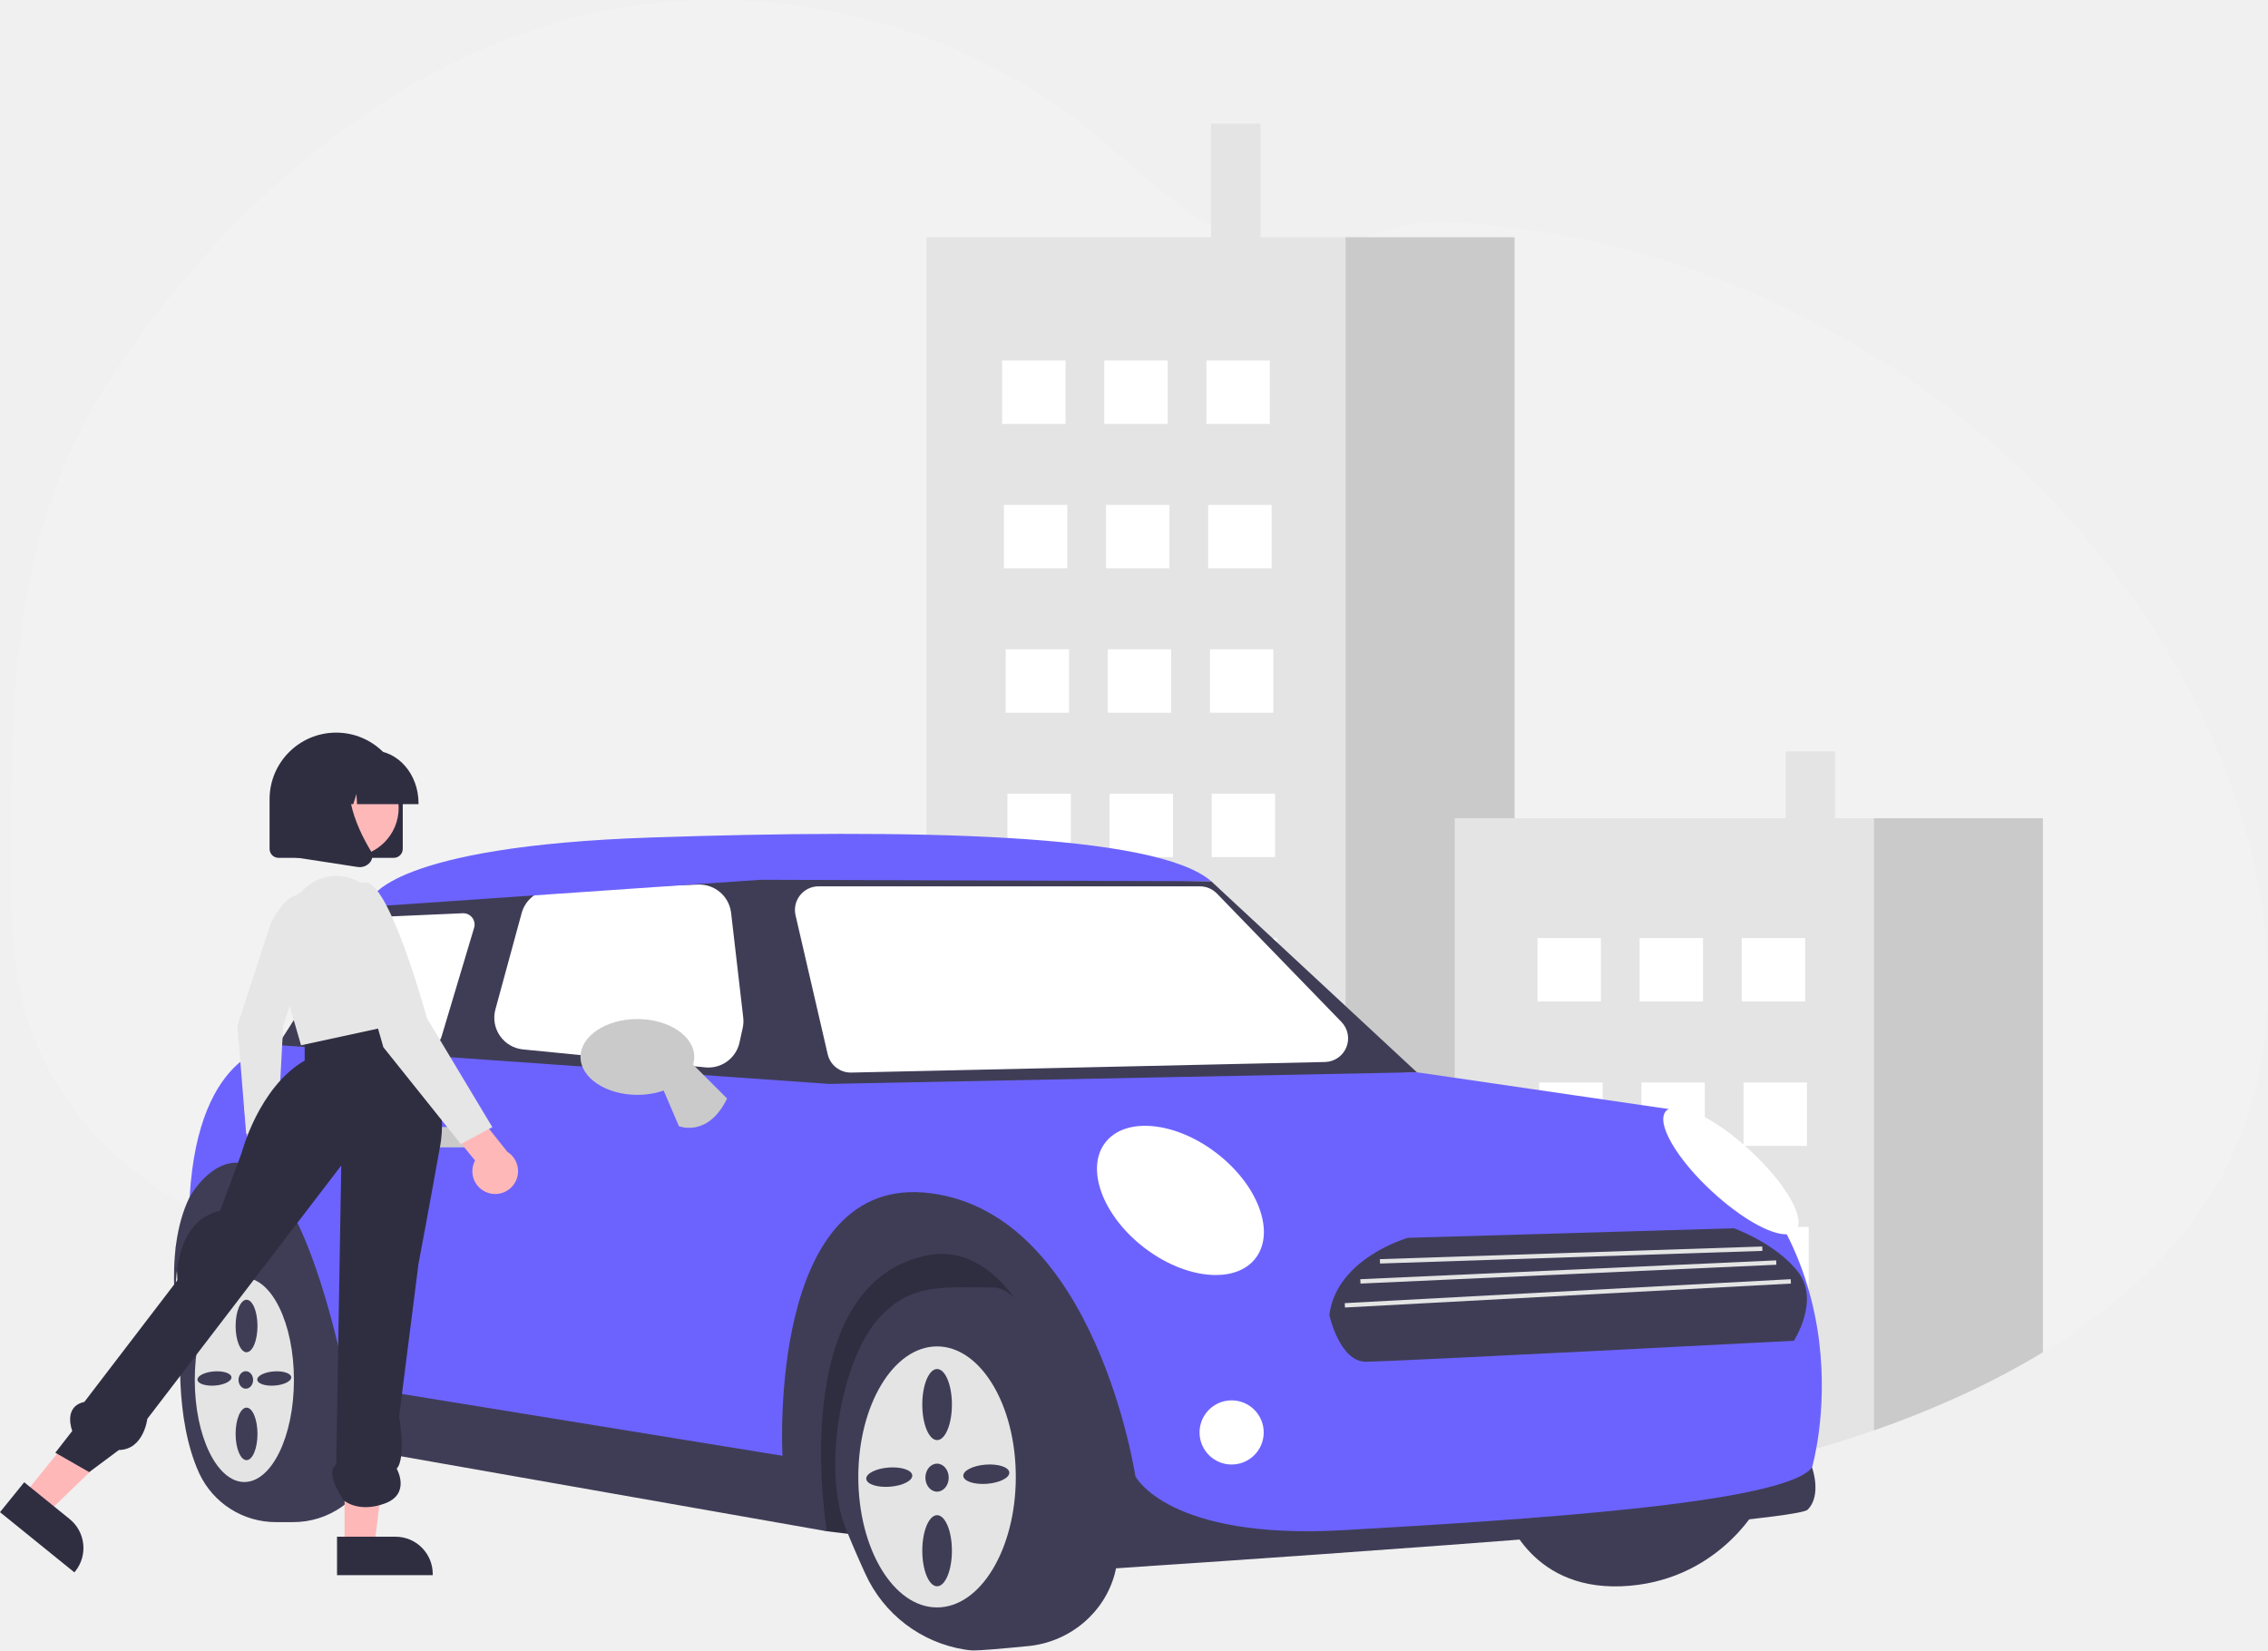
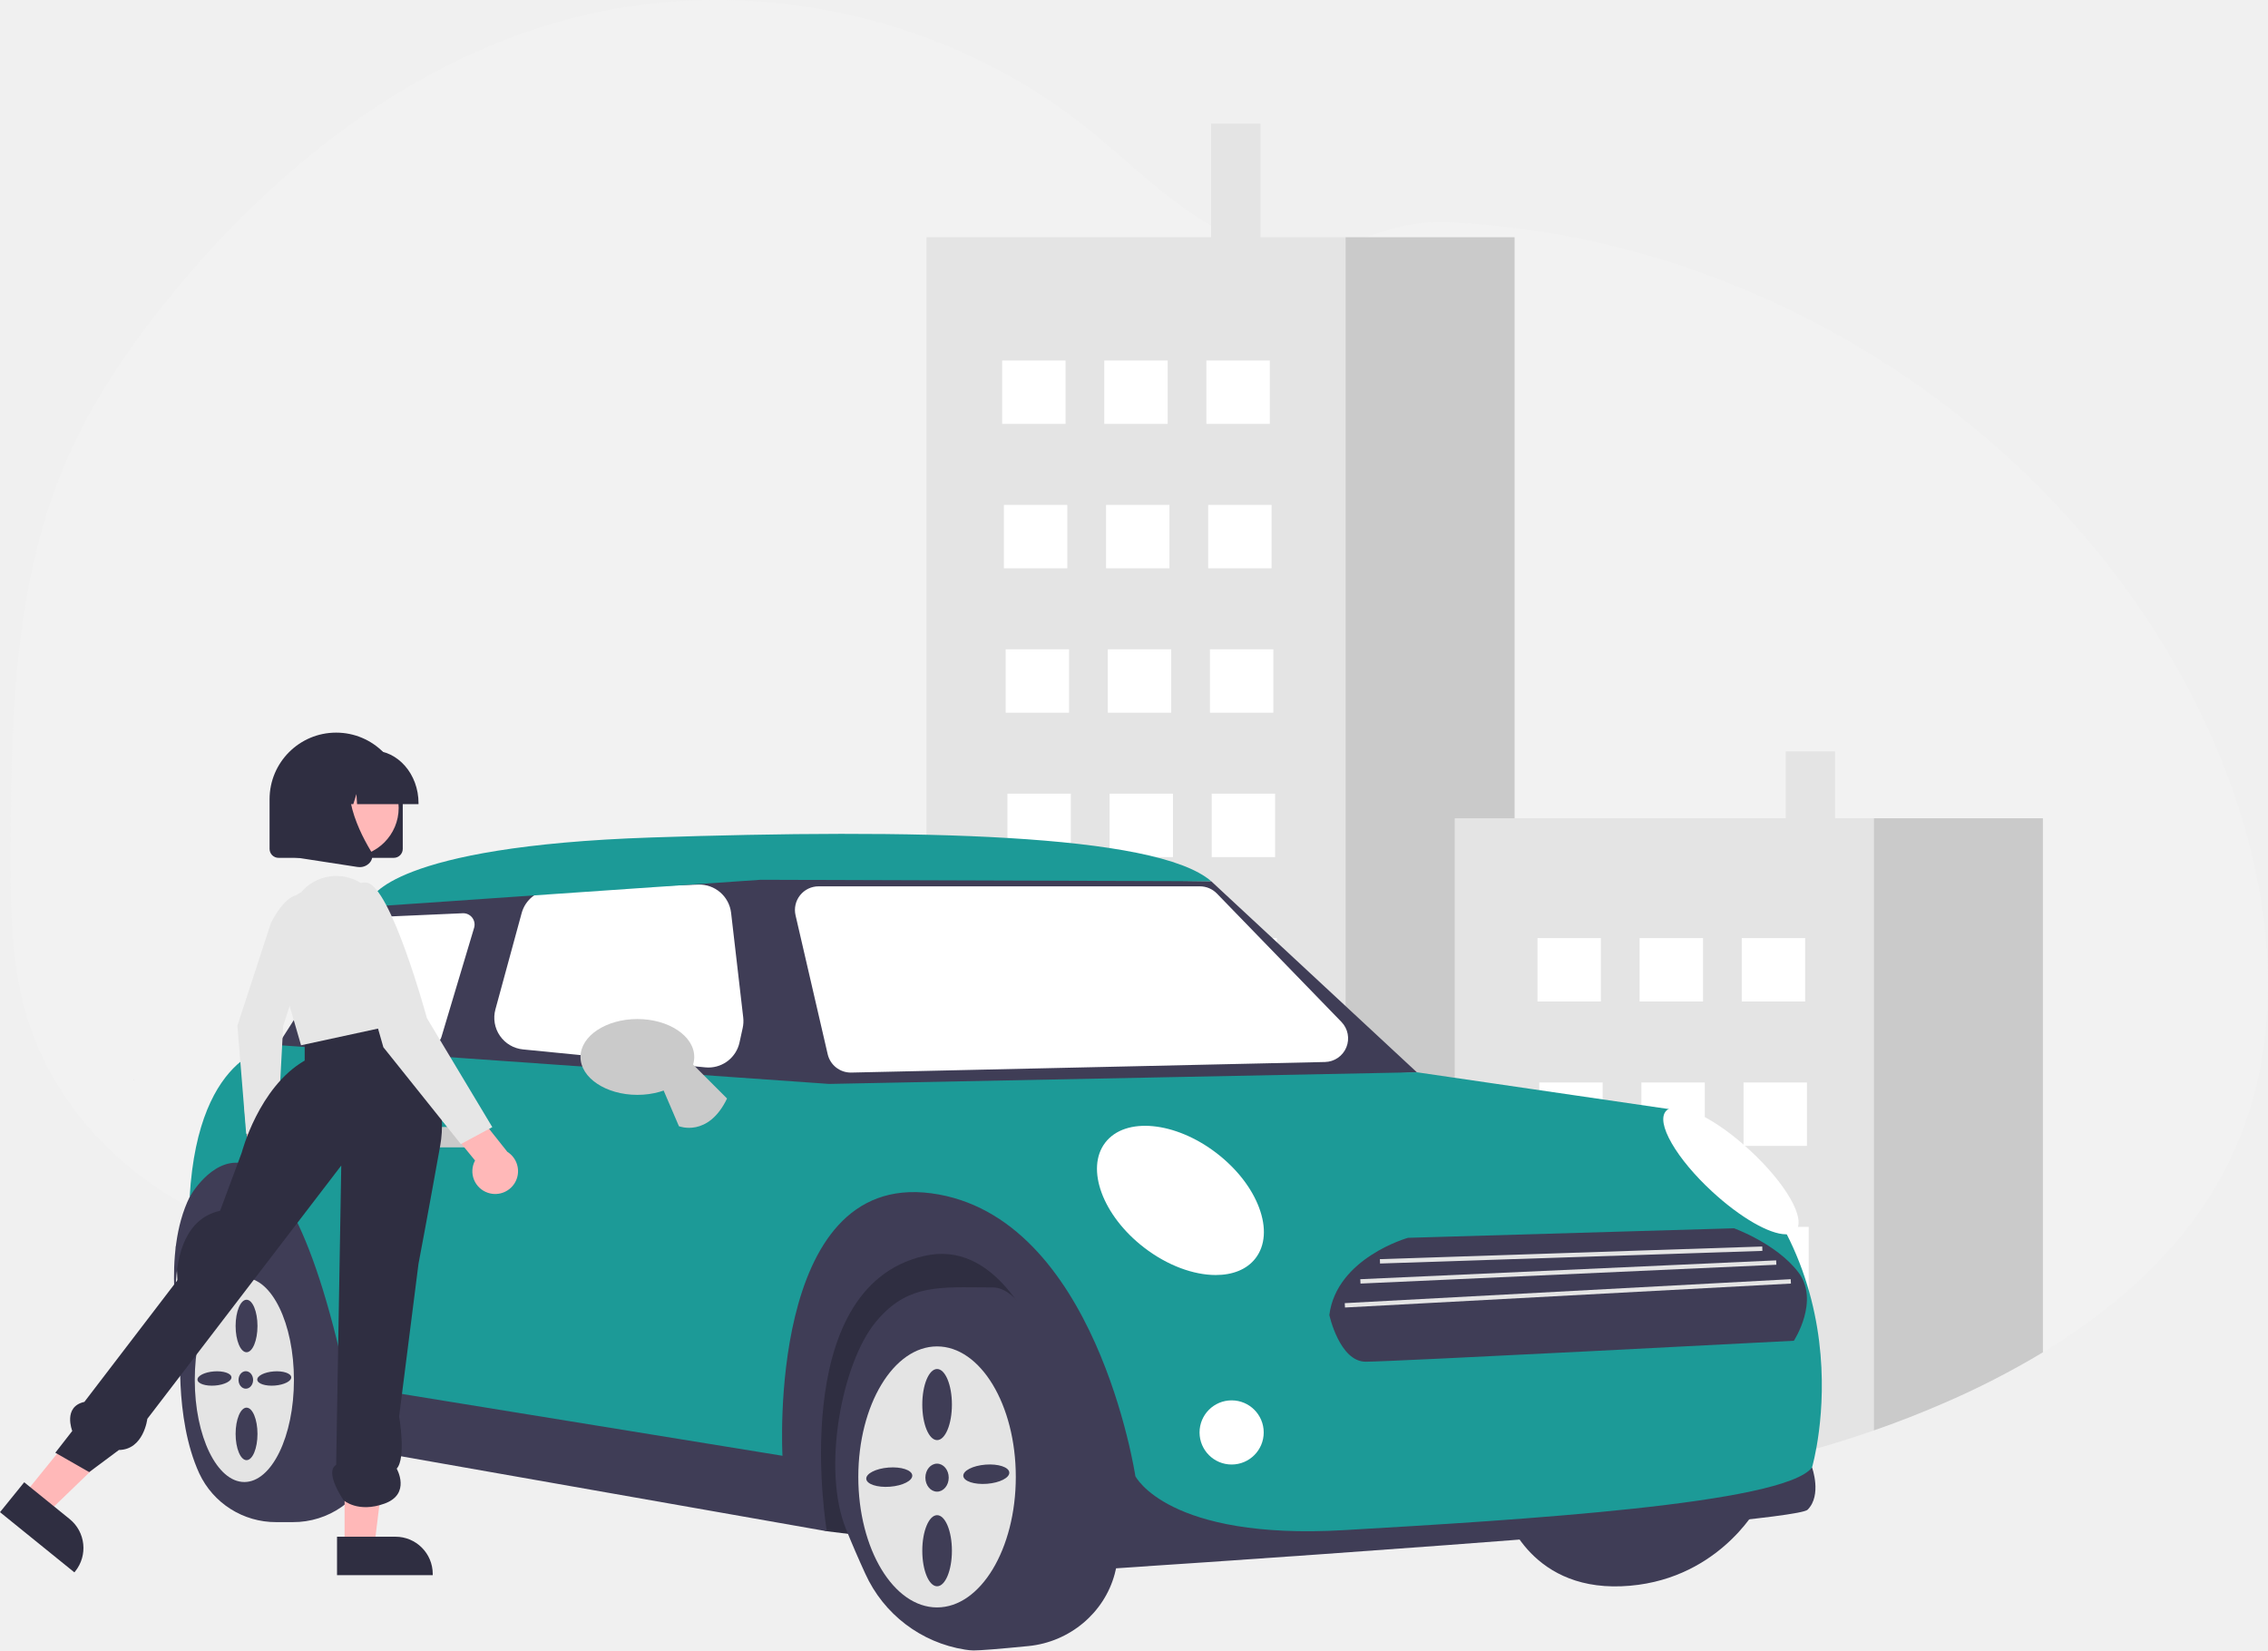
<svg xmlns="http://www.w3.org/2000/svg" id="f5797293-4767-4b98-be82-dd8b3477ccfb" data-name="Layer 1" width="1077.325" height="784.027" viewBox="0 0 1077.325 784.027">
  <path d="M1120.516,609.153c-18.84,38.87-51.46,68.61-88.78,91.24a392.456,392.456,0,0,1-47.64,24.39q-16.11,6.975-32.66,12.73c-54.73,19.11-112.64,28.45-170.65,28.48q-14.22.015-28.44-.73-4.08-.21-8.16-.48-21.495-1.425-42.85-4.57c-.28-.04-.57-.08-.85-.13a539.774,539.774,0,0,1-87.77-20.57q-8.325-2.7-16.55-5.67c-1.48-.52-2.96-1.07-4.43-1.61q-9.27-3.435-18.4-7.21-7.68-3.165-15.27-6.57-7.47-3.375-14.84-6.97-12.06-5.91-23.86-12.39-9.105-5.04-17.97-10.46a496.62,496.62,0,0,1-42.49-29.08q-7.23-5.52-14.26-11.32c-3.25-2.68-6.47-5.42-9.74-8.08-6.9-5.61-14-10.94-21.92-14.93a78.626,78.626,0,0,0-7.34-3.24,91.905,91.905,0,0,0-29.15-5.67c-16.99-.67-34.53,2.49-50.96,7.17-7.81,2.21-15.53,4.75-23.25,7.35q-4.755,1.605-9.5,3.22c-6.54,2.23-13.08,4.41-19.68,6.4-2.2.66-4.4,1.31-6.61,1.92a194.227,194.227,0,0,1-26.91,5.72,143.374,143.374,0,0,1-60.49-5.27l-1.67-.52c-2.8-.88-5.57-1.84-8.33-2.89l-1.67-.64q-3.989-1.545-7.83-3.31l-1.67-.76c-2.46-1.15-4.87-2.35-7.24-3.62-.2-.1-.39-.2-.59-.31-.92-.48-1.83-1-2.73-1.49a164.618,164.618,0,0,1-39.16-30.49c-.33-.33-.64-.67-1-1-1.59-1.72-3.15-3.47-4.66-5.26-.56-.66-1.12-1.32-1.67-2q-2.685-3.285-5.19-6.71c-.25-.33-.49-.67-.73-1a145.03,145.03,0,0,1-16.87-30.5c-.14-.33-.27-.67-.39-1q-1.995-5.145-3.65-10.47c-.45-1.48-.88-3-1.26-4.48-.13-.44-.25-.89-.36-1.33-5.47-21.72-6.06-44.31-6.06-66.77v-7.85c.16-36.33.72-73.28,6.08-109.11a6.036,6.036,0,0,1,.11-.74,344.024,344.024,0,0,1,7.31-35.82,265.599,265.599,0,0,1,12.31-36.3c12.33-29,30.26-55.39,50.17-79.85,50.1-61.51,115.87-113.22,192.85-132.51,82.95-20.83,175.14-.87,242.05,52.4,19.73,15.7,37.521,34.2,59.39,46.66q1.11.645,2.25,1.26,4.335,2.355,8.86,4.28a91.427,91.427,0,0,0,12.31,4.25c13.29,3.57,27.18,3.89,40.43-.54,1.08-.37,2.16-.76,3.23-1.19,2.27-.9,4.44-1.74,6.53-2.52,14.26-5.31,25.24-7.89,42.57-6.96a411.346,411.346,0,0,1,120.36,25.19c1.56.57,3.12,1.16,4.67,1.75,100.71,38.55,187.3,115.1,232.28,213.47q1.8,3.9,3.47,7.86C1140.426,474.623,1150.106,548.093,1120.516,609.153Z" transform="translate(-61.33735 -57.98653)" fill="#f2f2f2" style="isolation:isolate" />
  <polygon points="63.608 512.617 63.608 513.017 63.458 513.197 63.608 512.617" fill="#cacaca" />
  <path d="M302.285,630.833q-4.755,1.605-9.5,3.22v-3.22Z" transform="translate(-61.33735 -57.98653)" fill="#fff" />
  <rect x="575.296" y="58.768" width="23.422" height="58.555" fill="#e4e4e4" />
  <path d="M700.486,170.693v589.39a539.774,539.774,0,0,1-87.77-20.57q-8.325-2.7-16.55-5.67c-1.48-.52-2.96-1.07-4.43-1.61q-9.27-3.435-18.4-7.21-7.68-3.165-15.27-6.57-7.47-3.375-14.84-6.97-12.06-5.91-23.86-12.39-9.105-5.04-17.97-10.46v-517.94Z" transform="translate(-61.33735 -57.98653)" fill="#e4e4e4" />
  <path d="M780.785,170.693v595.3q-14.22.015-28.44-.73-4.08-.21-8.16-.48-21.495-1.425-42.85-4.57c-.28-.04-.57-.08-.85-.13v-589.39Z" transform="translate(-61.33735 -57.98653)" fill="#cacaca" />
  <rect x="476.029" y="171.26" width="30.114" height="30.114" fill="#fff" />
  <rect x="524.546" y="171.26" width="30.114" height="30.114" fill="#fff" />
  <rect x="573.063" y="171.26" width="30.114" height="30.114" fill="#fff" />
  <rect x="476.866" y="239.853" width="30.114" height="30.114" fill="#fff" />
  <rect x="525.382" y="239.853" width="30.114" height="30.114" fill="#fff" />
  <rect x="573.899" y="239.853" width="30.114" height="30.114" fill="#fff" />
  <rect x="477.702" y="308.445" width="30.114" height="30.114" fill="#fff" />
  <rect x="526.219" y="308.445" width="30.114" height="30.114" fill="#fff" />
  <rect x="574.736" y="308.445" width="30.114" height="30.114" fill="#fff" />
  <rect x="478.539" y="377.038" width="30.114" height="30.114" fill="#fff" />
  <rect x="527.055" y="377.038" width="30.114" height="30.114" fill="#fff" />
  <rect x="575.572" y="377.038" width="30.114" height="30.114" fill="#fff" />
  <rect x="479.375" y="445.631" width="30.114" height="30.114" fill="#fff" />
  <rect x="527.892" y="445.631" width="30.114" height="30.114" fill="#fff" />
  <rect x="576.409" y="445.631" width="30.114" height="30.114" fill="#fff" />
  <rect x="480.212" y="514.223" width="30.114" height="30.114" fill="#fff" />
  <rect x="528.728" y="514.223" width="30.114" height="30.114" fill="#fff" />
  <rect x="577.245" y="514.223" width="30.114" height="30.114" fill="#fff" />
  <rect x="481.048" y="582.816" width="30.114" height="30.114" fill="#fff" />
  <rect x="529.565" y="582.816" width="30.114" height="30.114" fill="#fff" />
  <rect x="578.082" y="582.816" width="30.114" height="30.114" fill="#fff" />
  <path d="M573.336,709.393v15.63q-7.68-3.165-15.27-6.57-7.47-3.375-14.84-6.97v-2.09Z" transform="translate(-61.33735 -57.98653)" fill="#fff" />
  <path d="M621.856,709.393v30.12h-9.14q-8.325-2.7-16.55-5.67c-1.48-.52-2.96-1.07-4.43-1.61v-22.84Z" transform="translate(-61.33735 -57.98653)" fill="#fff" />
  <rect x="578.918" y="651.409" width="30.114" height="30.114" fill="#fff" />
  <rect x="848.27" y="356.962" width="23.422" height="34.704" fill="#e4e4e4" />
  <path d="M951.436,446.673v290.84c-54.73,19.11-112.64,28.45-170.65,28.48q-14.22.015-28.44-.73v-318.59Z" transform="translate(-61.33735 -57.98653)" fill="#e4e4e4" />
  <path d="M1031.736,446.673v253.72a392.456,392.456,0,0,1-47.64,24.39q-16.11,6.975-32.66,12.73v-290.84Z" transform="translate(-61.33735 -57.98653)" fill="#cacaca" />
  <rect x="730.324" y="445.631" width="30.114" height="30.114" fill="#fff" />
  <rect x="778.841" y="445.631" width="30.114" height="30.114" fill="#fff" />
  <rect x="827.357" y="445.631" width="30.114" height="30.114" fill="#fff" />
  <rect x="731.16" y="514.223" width="30.114" height="30.114" fill="#fff" />
  <rect x="779.677" y="514.223" width="30.114" height="30.114" fill="#fff" />
  <rect x="828.194" y="514.223" width="30.114" height="30.114" fill="#fff" />
  <rect x="731.997" y="582.816" width="30.114" height="30.114" fill="#fff" />
  <rect x="780.514" y="582.816" width="30.114" height="30.114" fill="#fff" />
  <rect x="829.03" y="582.816" width="30.114" height="30.114" fill="#fff" />
  <rect x="732.833" y="651.409" width="30.114" height="30.114" fill="#fff" />
  <rect x="781.35" y="651.409" width="30.114" height="30.114" fill="#fff" />
  <rect x="829.867" y="651.409" width="30.114" height="30.114" fill="#fff" />
  <path d="M775.912,775.167s10.712,38.099,55.578,36.367,64.261-37.06,64.261-37.06Z" transform="translate(-61.33735 -57.98653)" fill="#3f3d56" />
  <polygon points="96.331 568.594 83.513 592.07 85.594 636.133 392.751 727.401 526.504 743.85 500.355 584.338 408.852 568.136 271.586 572.058 155.211 550.584 96.331 568.594" fill="#2f2e41" />
  <path d="M200.426,781.055h-7.929A40.144,40.144,0,0,1,155.973,757.88c-12.224-26.686-8.603-63.587-8.549-64.113,2.77-31.895,20.25-52.704,43.501-51.76,25.667,1.035,47.555,89.814,48.474,93.593a33.087,33.087,0,0,1-1.153,19.199A40.01,40.01,0,0,1,200.426,781.055Z" transform="translate(-61.33735 -57.98653)" fill="#3f3d56" />
  <path d="M523.765,842.013a27.929,27.929,0,0,1-4.047-.391,62.7,62.7,0,0,1-47.347-36.043c-3.215-6.991-6.308-14.15-9.193-21.277-11.585-28.621-1.873-78.654,13.907-98.02,13.927-17.093,27.945-16.958,49.165-16.758,2.179.021,4.435.042,6.778.046,23.561.039,48.469,86.71,56.655,115.191.651,2.266,1.19,4.141,1.607,5.548,1.282,4.328,1.13,9.504-.453,15.384-4.994,18.551-21.454,32.309-40.957,34.236C535.872,841.312,527.086,842.013,523.765,842.013Z" transform="translate(-61.33735 -57.98653)" fill="#3f3d56" />
  <path d="M146.931,694.12s-9.005-40.177,4.503-67.539l13.614-32.904,51.446,47.797,11.747,74.79L429.557,746.766S417.088,624.156,495.364,619.307s115.418,127.459,115.418,127.459L649.838,775.167,922.073,755.078s4.806,13.161-2.1,20.089-337.328,28.401-337.328,28.401-16.625-164.172-82.432-148.933S454.088,785.388,454.088,785.388L218.973,743.995s-7.62-111.526-46.412-111.526S146.931,694.12,146.931,694.12Z" transform="translate(-61.33735 -57.98653)" fill="#3f3d56" />
  <polygon points="131.986 496.458 176.339 426.935 365.449 415.852 575.34 418.623 673.012 509.368 370.99 526.685 127.849 513.524 131.986 496.458" fill="#3f3d56" />
-   <path d="M193.324,554.445s-37.734.787-41.89,72.136c0,0,40.177-72.735,74.813,89.36L433.02,749.537S425.401,614.458,503.677,624.849,600.656,759.235,600.656,759.235s15.24,30.479,99.057,25.63,209.198-12.469,222.36-29.787c0,0,30.479-103.214-64.422-169.714L734.349,567.354l-279.162,5.542Z" transform="translate(-61.33735 -57.98653)" fill="#6c63ff" />
+   <path d="M193.324,554.445s-37.734.787-41.89,72.136c0,0,40.177-72.735,74.813,89.36L433.02,749.537S425.401,614.458,503.677,624.849,600.656,759.235,600.656,759.235s15.24,30.479,99.057,25.63,209.198-12.469,222.36-29.787c0,0,30.479-103.214-64.422-169.714L734.349,567.354l-279.162,5.542Z" transform="translate(-61.33735 -57.98653)" fill="#1c9a97" />
  <path d="M287.898,603.029H264.346a4.849,4.849,0,1,1,0-9.698h23.552a4.849,4.849,0,0,1,0,9.698Z" transform="translate(-61.33735 -57.98653)" fill="#cacaca" />
  <circle cx="585.038" cy="680.467" r="15.24" fill="#fff" />
  <path d="M638.825,663.675c-10.434,0-22.89-4.454-34.04-13.042-19.674-15.156-27.94-37.535-18.425-49.885,9.514-12.351,33.261-10.068,52.935,5.087,9.508,7.325,16.666,16.53,20.157,25.92,3.511,9.446,2.896,17.957-1.732,23.964C653.598,661.071,646.802,663.675,638.825,663.675Z" transform="translate(-61.33735 -57.98653)" fill="#fff" />
  <path d="M909.637,644.325c-7.676,0-21.464-7.773-35.116-20.386-8.183-7.561-14.962-15.665-19.088-22.82-4.191-7.268-5.146-12.735-2.688-15.395s7.984-2.14,15.56,1.465c7.458,3.549,16.072,9.667,24.255,17.228,17.269,15.956,26.834,32.743,21.777,38.216A6.133,6.133,0,0,1,909.637,644.325Z" transform="translate(-61.33735 -57.98653)" fill="#fff" />
  <path d="M265.863,554.43q-.247,0-.497-.023l-50.089-4.657a5.388,5.388,0,0,1-4.08-8.205l28.245-45.539a5.385,5.385,0,0,1,4.341-2.543l37.359-1.648a5.388,5.388,0,0,1,5.399,6.928L271.027,550.587A5.407,5.407,0,0,1,265.863,554.43Z" transform="translate(-61.33735 -57.98653)" fill="#fff" />
  <path d="M397.856,565.1q-.741,0-1.493-.073l-86.594-8.525a15.118,15.118,0,0,1-13.105-19.02l12.457-45.71a15.048,15.048,0,0,1,14.059-11.134l69.885-2.44a15.202,15.202,0,0,1,15.545,13.368l5.767,49.747a15.087,15.087,0,0,1-.248,4.972l-1.515,6.927A15.123,15.123,0,0,1,397.856,565.1Z" transform="translate(-61.33735 -57.98653)" fill="#fff" />
  <path d="M465.439,567.506a11.268,11.268,0,0,1-10.933-8.692l-15.276-66.03a11.221,11.221,0,0,1,10.932-13.75h181.153a11.281,11.281,0,0,1,8.054,3.408l59.17,61.006a11.221,11.221,0,0,1-7.804,19.03l-225.046,5.025C465.605,567.505,465.522,567.506,465.439,567.506Z" transform="translate(-61.33735 -57.98653)" fill="#fff" />
-   <path d="M236.13,487.346l1.546-2.424s9.005-24.938,133-29.094,239.678-2.078,266,20.781l-214.047-.693L241.832,488.385Z" transform="translate(-61.33735 -57.98653)" fill="#6c63ff" />
+   <path d="M236.13,487.346l1.546-2.424s9.005-24.938,133-29.094,239.678-2.078,266,20.781l-214.047-.693L241.832,488.385Z" transform="translate(-61.33735 -57.98653)" fill="#1c9a97" />
  <path d="M177.41,665.026c-13.008,0-23.552,21.71-23.552,48.49,0,26.78,10.545,48.49,23.552,48.49s23.552-21.71,23.552-48.49C200.963,686.736,190.418,665.026,177.41,665.026Zm1.039,10.391c2.869,0,5.195,5.582,5.195,12.469s-2.326,12.469-5.195,12.469-5.195-5.582-5.195-12.469S175.58,675.417,178.45,675.417Zm3.117,38.099c0,2.295-1.551,4.156-3.464,4.156s-3.464-1.861-3.464-4.156,1.551-4.156,3.464-4.156S181.567,711.22,181.567,713.516Zm-18.097,2.668c-4.454.344-8.181-.881-8.324-2.737s3.351-3.639,7.805-3.983c4.454-.344,8.181.881,8.324,2.737S167.924,715.839,163.47,716.183Zm14.98,35.431c-2.869,0-5.195-5.582-5.195-12.469s2.326-12.469,5.195-12.469,5.195,5.582,5.195,12.469S181.319,751.615,178.45,751.615Zm13.421-35.431c-4.454.344-8.181-.881-8.324-2.737s3.351-3.639,7.805-3.983c4.454-.344,8.181.881,8.324,2.737S196.325,715.839,191.871,716.183Z" transform="translate(-61.33735 -57.98653)" fill="#e4e4e4" />
  <path d="M506.448,697.584c-20.659,0-37.406,27.757-37.406,61.998,0,34.24,16.747,61.998,37.406,61.998s37.406-27.757,37.406-61.998C543.854,725.341,527.106,697.584,506.448,697.584Zm-22.347,66.65c-6.033.466-11.082-1.194-11.276-3.708s4.539-4.929,10.572-5.396,11.081,1.194,11.276,3.708C494.867,761.352,490.134,763.767,484.1,764.233Zm22.369,47.301c-3.887,0-7.037-7.562-7.037-16.89s3.151-16.89,7.037-16.89c3.887,0,7.037,7.562,7.037,16.89S510.356,811.534,506.47,811.534Zm-5.564-51.607c0-3.673,2.481-6.65,5.542-6.65s5.542,2.977,5.542,6.65-2.481,6.65-5.542,6.65S500.906,763.6,500.906,759.927Zm5.564-17.828c-3.887,0-7.037-7.562-7.037-16.89s3.151-16.889,7.037-16.889c3.887,0,7.037,7.562,7.037,16.889S510.356,742.1,506.47,742.1ZM530.191,762.848c-6.033.466-11.081-1.194-11.276-3.708s4.539-4.929,10.572-5.396,11.081,1.194,11.275,3.708S536.224,762.382,530.191,762.848Z" transform="translate(-61.33735 -57.98653)" fill="#e4e4e4" />
  <path d="M375.525,573.588l8.313,19.396s13.854,5.542,22.859-13.161l-18.248-18.248Z" transform="translate(-61.33735 -57.98653)" fill="#cacaca" />
  <path d="M364.096,578.091c-14.896,0-27.016-8.079-27.016-18.01,0-9.931,12.119-18.01,27.016-18.01s27.016,8.079,27.016,18.01C391.111,570.012,378.992,578.091,364.096,578.091Z" transform="translate(-61.33735 -57.98653)" fill="#cacaca" />
  <path d="M885.016,641.474l-154.877,4.527s-33.894,9.507-37.353,36.672c0,0,4.842,22.184,17.293,22.184s203.365-9.96,203.365-9.96,12.451-19.015,2.075-32.597S885.016,641.474,885.016,641.474Z" transform="translate(-61.33735 -57.98653)" fill="#3f3d56" />
  <rect x="716.784" y="653.131" width="181.725" height="2.078" transform="translate(-82.51257 -30.94157) rotate(-1.89362)" fill="#e4e4e4" />
  <rect x="707.441" y="661.187" width="197.738" height="2.078" transform="translate(-90.48339 -20.81434) rotate(-2.59409)" fill="#e4e4e4" />
  <rect x="700.011" y="671.343" width="212.142" height="2.078" transform="translate(-96.23224 -13.79524) rotate(-3.0738)" fill="#e4e4e4" />
  <g id="fa69add6-ae6a-462f-9f4a-a8964149f7d7" data-name="Group 142">
    <path id="f4e602e9-d2b5-4192-9853-189e5cc927ef" data-name="Path 2185" d="M176.31,619.619a9.422,9.422,0,0,1,3.043-14.123L177.385,584.055l12.738-4.373,2.354,30.318a9.473,9.473,0,0,1-16.169,9.62Z" transform="translate(-61.33735 -57.98653)" fill="#ffb8b8" />
    <path id="e2d38235-adb3-41cf-b4a9-63352e01515a" data-name="Path 2186" d="M189.984,496.558s8.741-18.345,16.509-11.897-10.649,60.696-10.649,60.696l-2.8,52.662L178.281,596.544l-4.174-51.303Z" transform="translate(-61.33735 -57.98653)" fill="#e6e6e6" />
    <path id="eea0d059-1974-4b26-aac7-8a2396c42a8e" data-name="Path 2187" d="M72.732,767.966,83.69,776.836l39.43-38.05L106.947,725.698Z" transform="translate(-61.33735 -57.98653)" fill="#ffb8b8" />
    <path id="a9703c69-ade6-4e5d-bca9-6a3d314fecef" data-name="Path 2188" d="M72.832,762.125l21.581,17.467h0a17.695,17.695,0,0,1,2.619,24.886l-.362.447L61.337,776.326Z" transform="translate(-61.33735 -57.98653)" fill="#2f2e41" />
    <path id="fb949616-149f-4f99-b6d4-35f2ecdeae65" data-name="Path 2189" d="M225.028,792.59h14.098l6.704-54.385H225.025Z" transform="translate(-61.33735 -57.98653)" fill="#ffb8b8" />
    <path id="b920e865-38ed-4b06-94ca-a4364bcce1a4" data-name="Path 2190" d="M221.431,787.987h27.766a17.695,17.695,0,0,1,17.695,17.693v.576H221.432Z" transform="translate(-61.33735 -57.98653)" fill="#2f2e41" />
    <path id="e64f2ddc-8714-4699-9f4e-cfc1a70d06b3" data-name="Path 2191" d="M249.766,537.647S276.217,569.843,270.467,602.047s-10.35,56.351-10.35,56.351l-9.195,72.448s3.45,19.733-1.15,24.816c0,0,6.9,11.984-5.75,16.584s-19.48-1.586-19.48-1.586-9.275-13.361-3.525-16.806l2.423-142.193L131.317,731.997s-1.693,14.635-13.497,14.793l-14.103,10.507-16.1-9.202,8.05-10.35s-4.6-11.5,5.75-13.8L161.217,645.746,176.167,605.496s8.05-31.05,29.9-43.7V548.337Z" transform="translate(-61.33735 -57.98653)" fill="#2f2e41" />
    <path id="bce97f6a-e88b-4fe5-bf4a-3ce22a01c084" data-name="Path 2192" d="M204.342,481.871h0a21.96,21.96,0,0,1,28.945-4.086l.956.637h0a84.765,84.765,0,0,1,19.843,40.855l4.306,23.545L204.341,554.53l-12.671-43.7a24.689,24.689,0,0,1,12.671-28.958Z" transform="translate(-61.33735 -57.98653)" fill="#e6e6e6" />
    <path id="b697c87b-19ec-4b06-9e7e-37987317631c" data-name="Path 2193" d="M293.143,624.625a10.783,10.783,0,0,1-6.151-15.349L271.399,590.195l9.285-12.304,21.641,27.257a10.842,10.842,0,0,1-9.182,19.476Z" transform="translate(-61.33735 -57.98653)" fill="#ffb8b8" />
    <path id="ff802918-ea99-4deb-b868-19882644d1b6" data-name="Path 2194" d="M227.341,499.121s-3.45-23,8.05-21.85,28.75,64.4,28.75,64.4l31.05,51.75-14.95,8.05-36.8-46Z" transform="translate(-61.33735 -57.98653)" fill="#e6e6e6" />
    <path id="b2ad01c3-7822-402f-83d4-81805929538c" data-name="Path 2195" d="M248.401,465.497H193.639a4.254,4.254,0,0,1-4.249-4.249V437.643a31.63,31.63,0,1,1,63.26,0h0v23.604A4.254,4.254,0,0,1,248.401,465.497Z" transform="translate(-61.33735 -57.98653)" fill="#2f2e41" />
    <circle id="fe1c8106-5903-484b-8252-f0483d4636a1" data-name="Ellipse 430" cx="166.183" cy="383.771" r="23.19" fill="#ffb8b8" />
    <path id="e2d5a9f4-7ffc-4596-9574-3d578968164c" data-name="Path 2196" d="M260.133,440.004H230.948l-.299-4.808-1.497,4.808H224.659l-.593-9.529-2.966,9.529h-8.695v-.472c0-13.796,9.783-25.021,21.81-25.021h4.115c12.024,0,21.81,11.224,21.81,25.021Z" transform="translate(-61.33735 -57.98653)" fill="#2f2e41" />
    <path id="aa8282a4-b0b8-48ea-8496-97297549be2f" data-name="Path 2197" d="M232.157,469.903a7.018,7.018,0,0,1-1.065-.082l-34.737-5.351V428.289a13.936,13.936,0,0,1,13.936-13.936h24.303l-.944.964c-13.171,13.407-3.248,35.154,3.839,46.926a4.638,4.638,0,0,1-.472,5.496,6.31,6.31,0,0,1-4.858,2.167Z" transform="translate(-61.33735 -57.98653)" fill="#2f2e41" />
  </g>
</svg>
